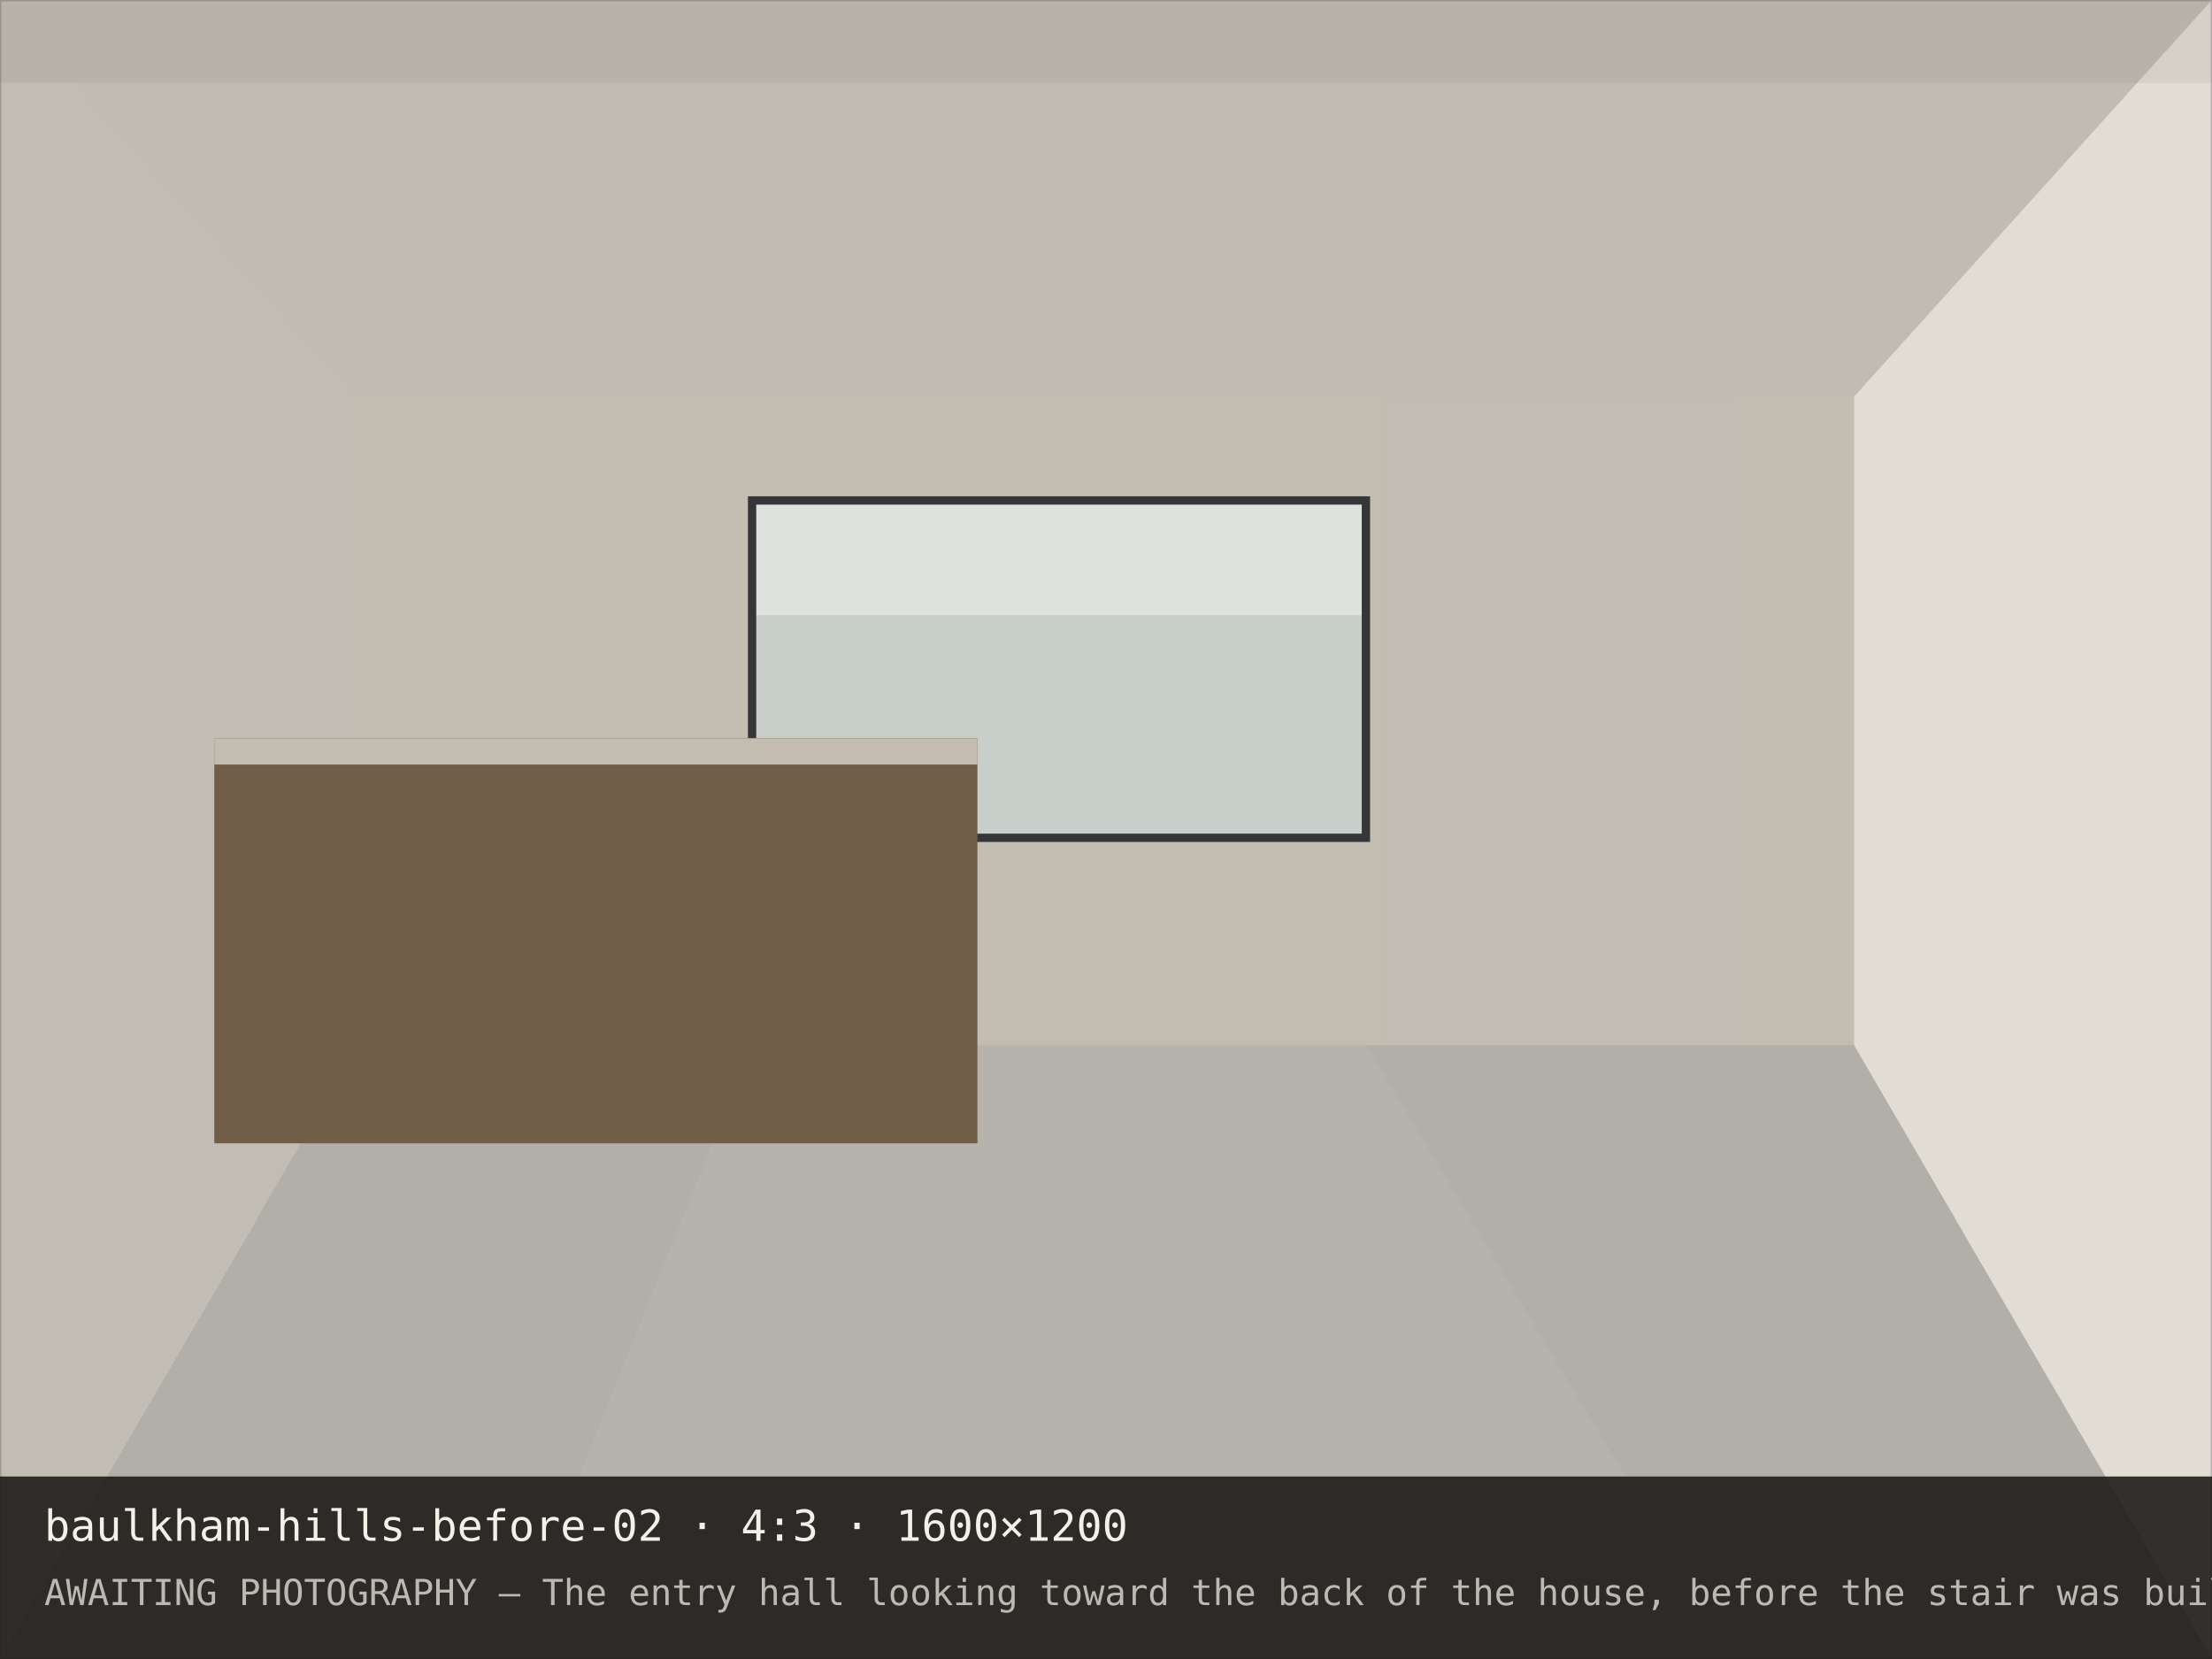
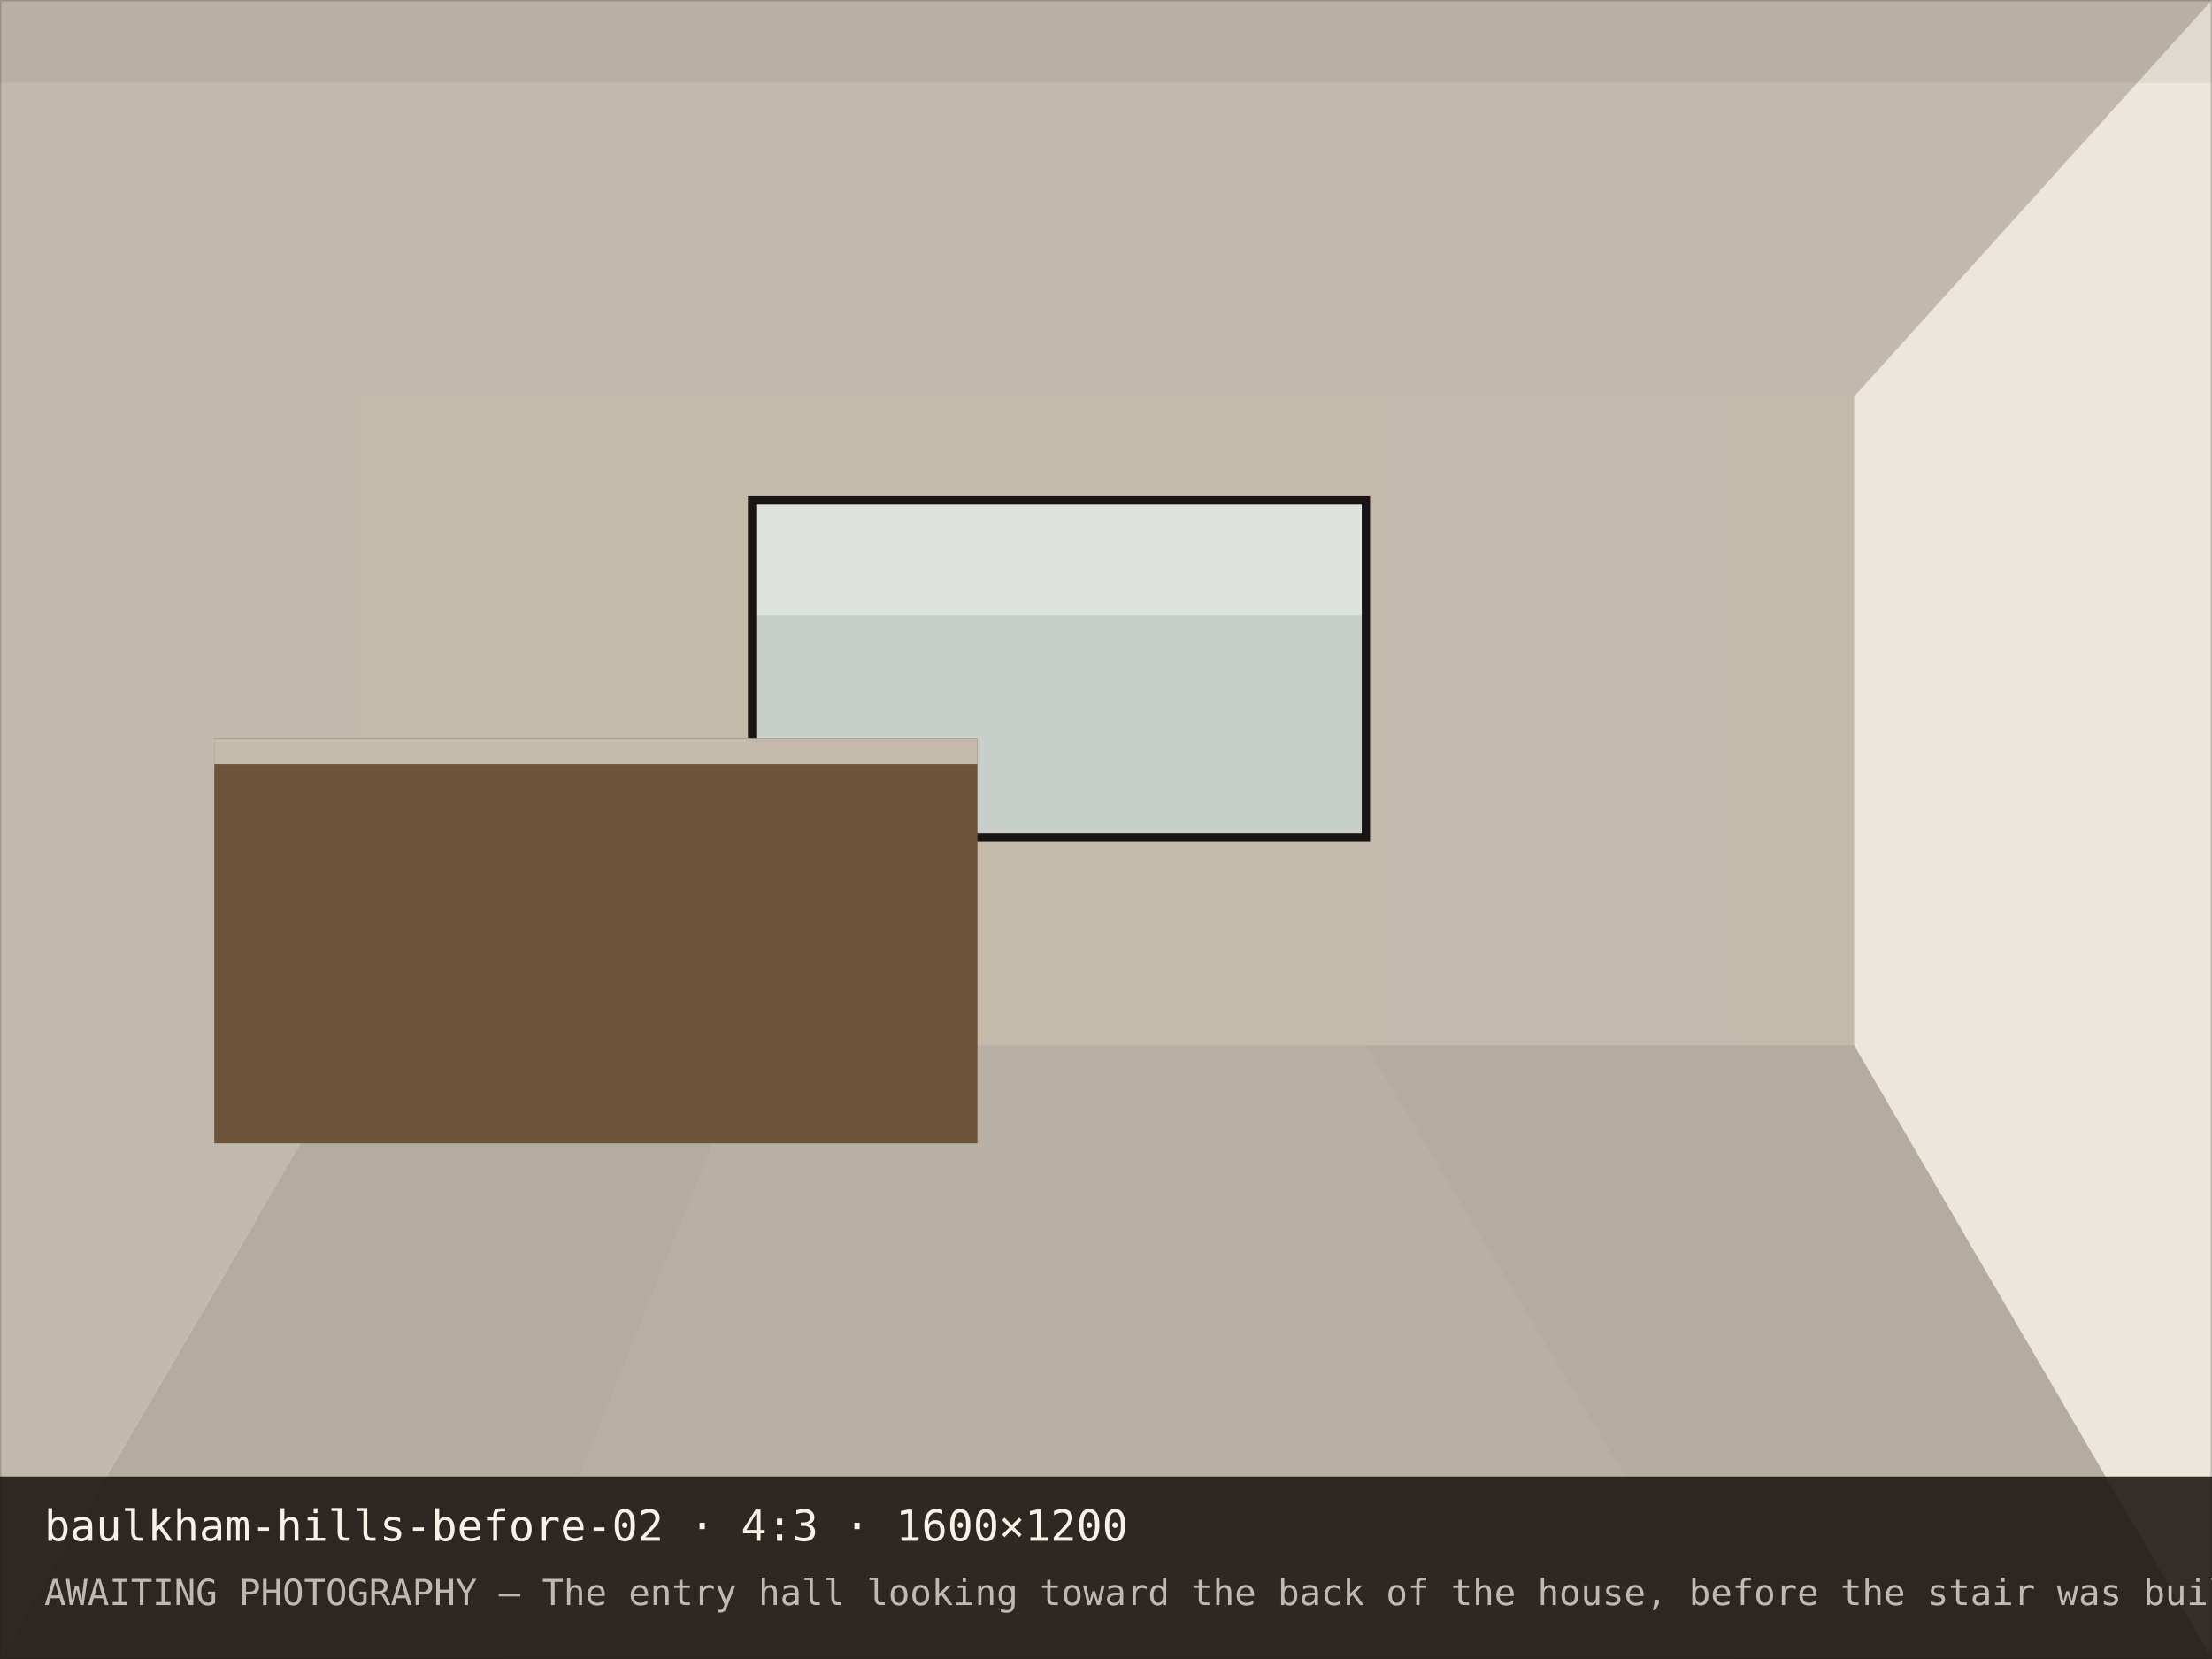
<svg xmlns="http://www.w3.org/2000/svg" width="1600" height="1200" viewBox="0 0 1600 1200" role="img" aria-label="Temporary placeholder awaiting photography: The entry hall looking toward the back of the house, before the stair was built.">
-   <rect x="0" y="0" width="1600" height="881" fill="#c2bcb1" />
-   <polygon points="0,0 1600,0 1341,287 259,287" fill="#c1bcb3" />
-   <polygon points="0,0 259,287 259,756 0,1200" fill="#c1bcb4" />
-   <polygon points="1600,0 1341,287 1341,756 1600,1200" fill="#e1dcd4" />
-   <rect x="259" y="287" width="1082" height="469" fill="#c2bcb1" />
+   <rect x="0" y="0" width="1600" height="881" fill="#c3baa9" />
+   <polygon points="0,0 1600,0 1341,287 259,287" fill="#c1baac" />
+   <polygon points="0,0 259,287 259,756 0,1200" fill="#c1baac" />
+   <polygon points="1600,0 1341,287 1341,756 1600,1200" fill="#ece6dd" />
+   <rect x="259" y="287" width="1082" height="469" fill="#c3baa9" />
  <rect x="544" y="362" width="444" height="244" fill="#C8CEC9" />
  <rect x="544" y="362" width="444" height="83" fill="#FFFFFF" opacity="0.4" />
-   <rect x="544" y="362" width="444" height="244" fill="none" stroke="#343638" stroke-width="6" />
-   <polygon points="0,1200 259,756 1341,756 1600,1200" fill="#b2aea8" />
+   <rect x="544" y="362" width="444" height="244" fill="none" stroke="#181514" stroke-width="6" />
+   <polygon points="0,1200 259,756 1341,756 1600,1200" fill="#b4ac9f" />
  <polygon points="544,756 988,756 1255,1200 366,1200" fill="#FFFFFF" opacity="0.05" />
-   <rect x="155" y="534" width="552" height="293" fill="#715e49" />
-   <rect x="155" y="534" width="552" height="19" fill="#c2bcb1" />
-   <rect x="1001" y="287" width="256" height="469" fill="#c1bcb4" />
-   <rect x="0" y="0" width="1600" height="60" fill="#1B1917" opacity="0.06" />
-   <rect x="0" y="1068" width="1600" height="132" fill="#1B1917" opacity="0.88" />
-   <text x="32" y="1114.5" font-family="ui-monospace, Menlo, monospace" font-size="31" fill="#F4EFE7">baulkham-hills-before-02 · 4:3 · 1600×1200</text>
-   <text x="32" y="1161" font-family="ui-monospace, Menlo, monospace" font-size="26" fill="#F4EFE7" opacity="0.72">AWAITING PHOTOGRAPHY — The entry hall looking toward the back of the house, before the stair was built.</text>
-   <rect x="0.5" y="0.5" width="1599" height="1199" fill="none" stroke="#1B1917" stroke-opacity="0.2" />
+   <rect x="155" y="534" width="552" height="293" fill="#6d533a" />
+   <rect x="155" y="534" width="552" height="19" fill="#c3baa9" />
+   <rect x="1001" y="287" width="256" height="469" fill="#c1baad" />
+   <rect x="0" y="0" width="1600" height="60" fill="#1A1512" opacity="0.06" />
+   <rect x="0" y="1068" width="1600" height="132" fill="#1A1512" opacity="0.88" />
+   <text x="32" y="1114.5" font-family="ui-monospace, Menlo, monospace" font-size="31" fill="#F7F2E7">baulkham-hills-before-02 · 4:3 · 1600×1200</text>
+   <text x="32" y="1161" font-family="ui-monospace, Menlo, monospace" font-size="26" fill="#F7F2E7" opacity="0.72">AWAITING PHOTOGRAPHY — The entry hall looking toward the back of the house, before the stair was built.</text>
+   <rect x="0.5" y="0.5" width="1599" height="1199" fill="none" stroke="#1A1512" stroke-opacity="0.2" />
</svg>
